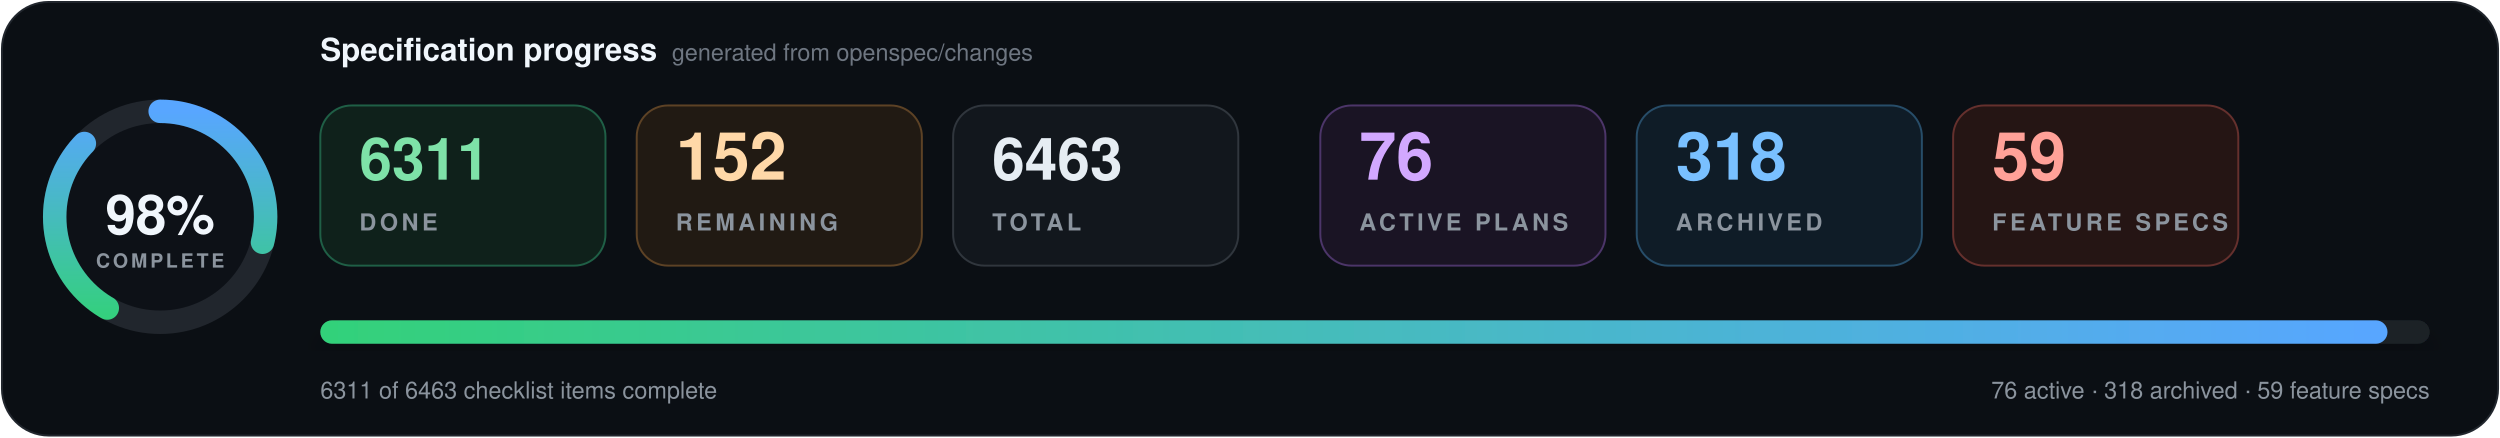
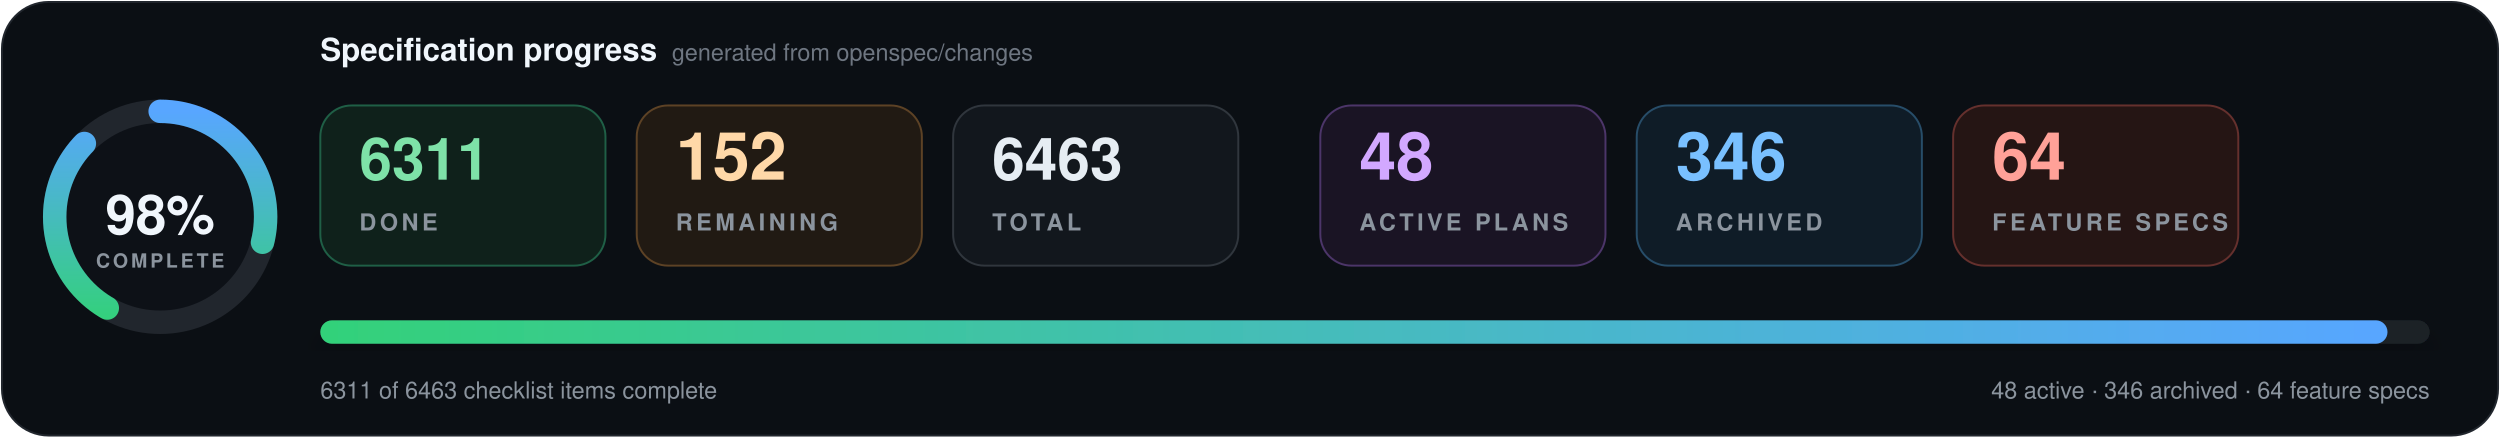
- <svg xmlns="http://www.w3.org/2000/svg" data-cache-version="1795527928" width="1280" height="224" viewBox="0 0 1280 224" role="img" aria-labelledby="title description" font-family="system-ui, -apple-system, BlinkMacSystemFont, 'Segoe UI', Helvetica, Arial, sans-serif" font-variant-numeric="tabular-nums">
+ <svg xmlns="http://www.w3.org/2000/svg" data-cache-version="1795529172" width="1280" height="224" viewBox="0 0 1280 224" role="img" aria-labelledby="title description" font-family="system-ui, -apple-system, BlinkMacSystemFont, 'Segoe UI', Helvetica, Arial, sans-serif" font-variant-numeric="tabular-nums">
  <defs>
    <linearGradient id="progress" x1="0" x2="1">
      <stop offset="0" stop-color="#33d17a" />
      <stop offset="1" stop-color="#58a6ff" />
    </linearGradient>
    <filter id="shadow" x="-10%" y="-20%" width="120%" height="150%">
      <feDropShadow dx="0" dy="7" stdDeviation="9" flood-color="#000" flood-opacity=".28" />
    </filter>
  </defs>
  <rect x="1" y="1" width="1278" height="222" rx="24" fill="#0b0f14" stroke="#21262d" />
  <g transform="translate(82 111)">
    <circle r="54" fill="#0d1117" stroke="#21262d" stroke-width="12" />
    <circle r="54" fill="none" stroke="url(#progress)" stroke-width="12" stroke-linecap="round" pathLength="100" stroke-dasharray="98 100" transform="rotate(-90)" />
    <text y="-1" text-anchor="middle" dominant-baseline="middle" fill="#f0f6fc" font-size="28" font-weight="800">98%</text>
    <text y="26" text-anchor="middle" fill="#8b949e" font-size="10" font-weight="700" letter-spacing="1.5">COMPLETE</text>
  </g>
  <text x="164" y="31" fill="#f0f6fc" font-size="16" font-weight="750">Specification progress</text>
  <text x="344" y="31" fill="#6e7681" font-size="12">generated from openspec/changes</text>
  <g transform="translate(164 54)">
    <rect width="146" height="82" rx="16" fill="#0f211b" stroke="#1f5f46" />
    <text x="20" y="38" fill="#7ee2a8" font-size="30" font-weight="750">6311</text>
    <text x="20" y="64" fill="#8b949e" font-size="12" font-weight="700" letter-spacing="1.8">DONE</text>
  </g>
  <g transform="translate(326 54)">
    <rect width="146" height="82" rx="16" fill="#211a13" stroke="#5d4225" />
    <text x="20" y="38" fill="#ffd8a8" font-size="34" font-weight="750">152</text>
    <text x="20" y="64" fill="#8b949e" font-size="12" font-weight="700" letter-spacing="1.8">REMAINING</text>
  </g>
  <g transform="translate(488 54)">
    <rect width="146" height="82" rx="16" fill="#12171d" stroke="#30363d" />
    <text x="20" y="38" fill="#e6edf3" font-size="30" font-weight="750">6463</text>
    <text x="20" y="64" fill="#8b949e" font-size="12" font-weight="700" letter-spacing="1.8">TOTAL</text>
  </g>
  <g transform="translate(676 54)">
    <rect width="146" height="82" rx="16" fill="#1a1424" stroke="#4c3569" />
-     <text x="20" y="38" fill="#d2a8ff" font-size="34" font-weight="750">76</text>
+     <text x="20" y="38" fill="#d2a8ff" font-size="34" font-weight="750">48</text>
    <text x="20" y="64" fill="#8b949e" font-size="12" font-weight="700" letter-spacing="1.8">ACTIVE PLANS</text>
  </g>
  <g transform="translate(838 54)">
    <rect width="146" height="82" rx="16" fill="#0f1c27" stroke="#274d69" />
-     <text x="20" y="38" fill="#79c0ff" font-size="34" font-weight="750">318</text>
+     <text x="20" y="38" fill="#79c0ff" font-size="34" font-weight="750">346</text>
    <text x="20" y="64" fill="#8b949e" font-size="12" font-weight="700" letter-spacing="1.8">ARCHIVED</text>
  </g>
  <g transform="translate(1000 54)">
    <rect width="146" height="82" rx="16" fill="#251514" stroke="#65302d" />
-     <text x="20" y="38" fill="#ffa198" font-size="34" font-weight="750">59</text>
+     <text x="20" y="38" fill="#ffa198" font-size="34" font-weight="750">64</text>
    <text x="20" y="64" fill="#8b949e" font-size="12" font-weight="700" letter-spacing="1.8">FEATURE SPECS</text>
  </g>
  <g filter="url(#shadow)">
    <rect x="164" y="164" width="1080" height="12" rx="6" fill="#1b2128" />
    <rect x="164" y="164" width="1058.4" height="12" rx="6" fill="url(#progress)" />
  </g>
  <text x="164" y="204" fill="#8b949e" font-size="12">6311 of 6463 checklist items complete</text>
-   <text x="1244" y="204" text-anchor="end" fill="#8b949e" font-size="12">76 active · 318 archived · 59 feature specs</text>
+   <text x="1244" y="204" text-anchor="end" fill="#8b949e" font-size="12">48 active · 346 archived · 64 feature specs</text>
</svg>
